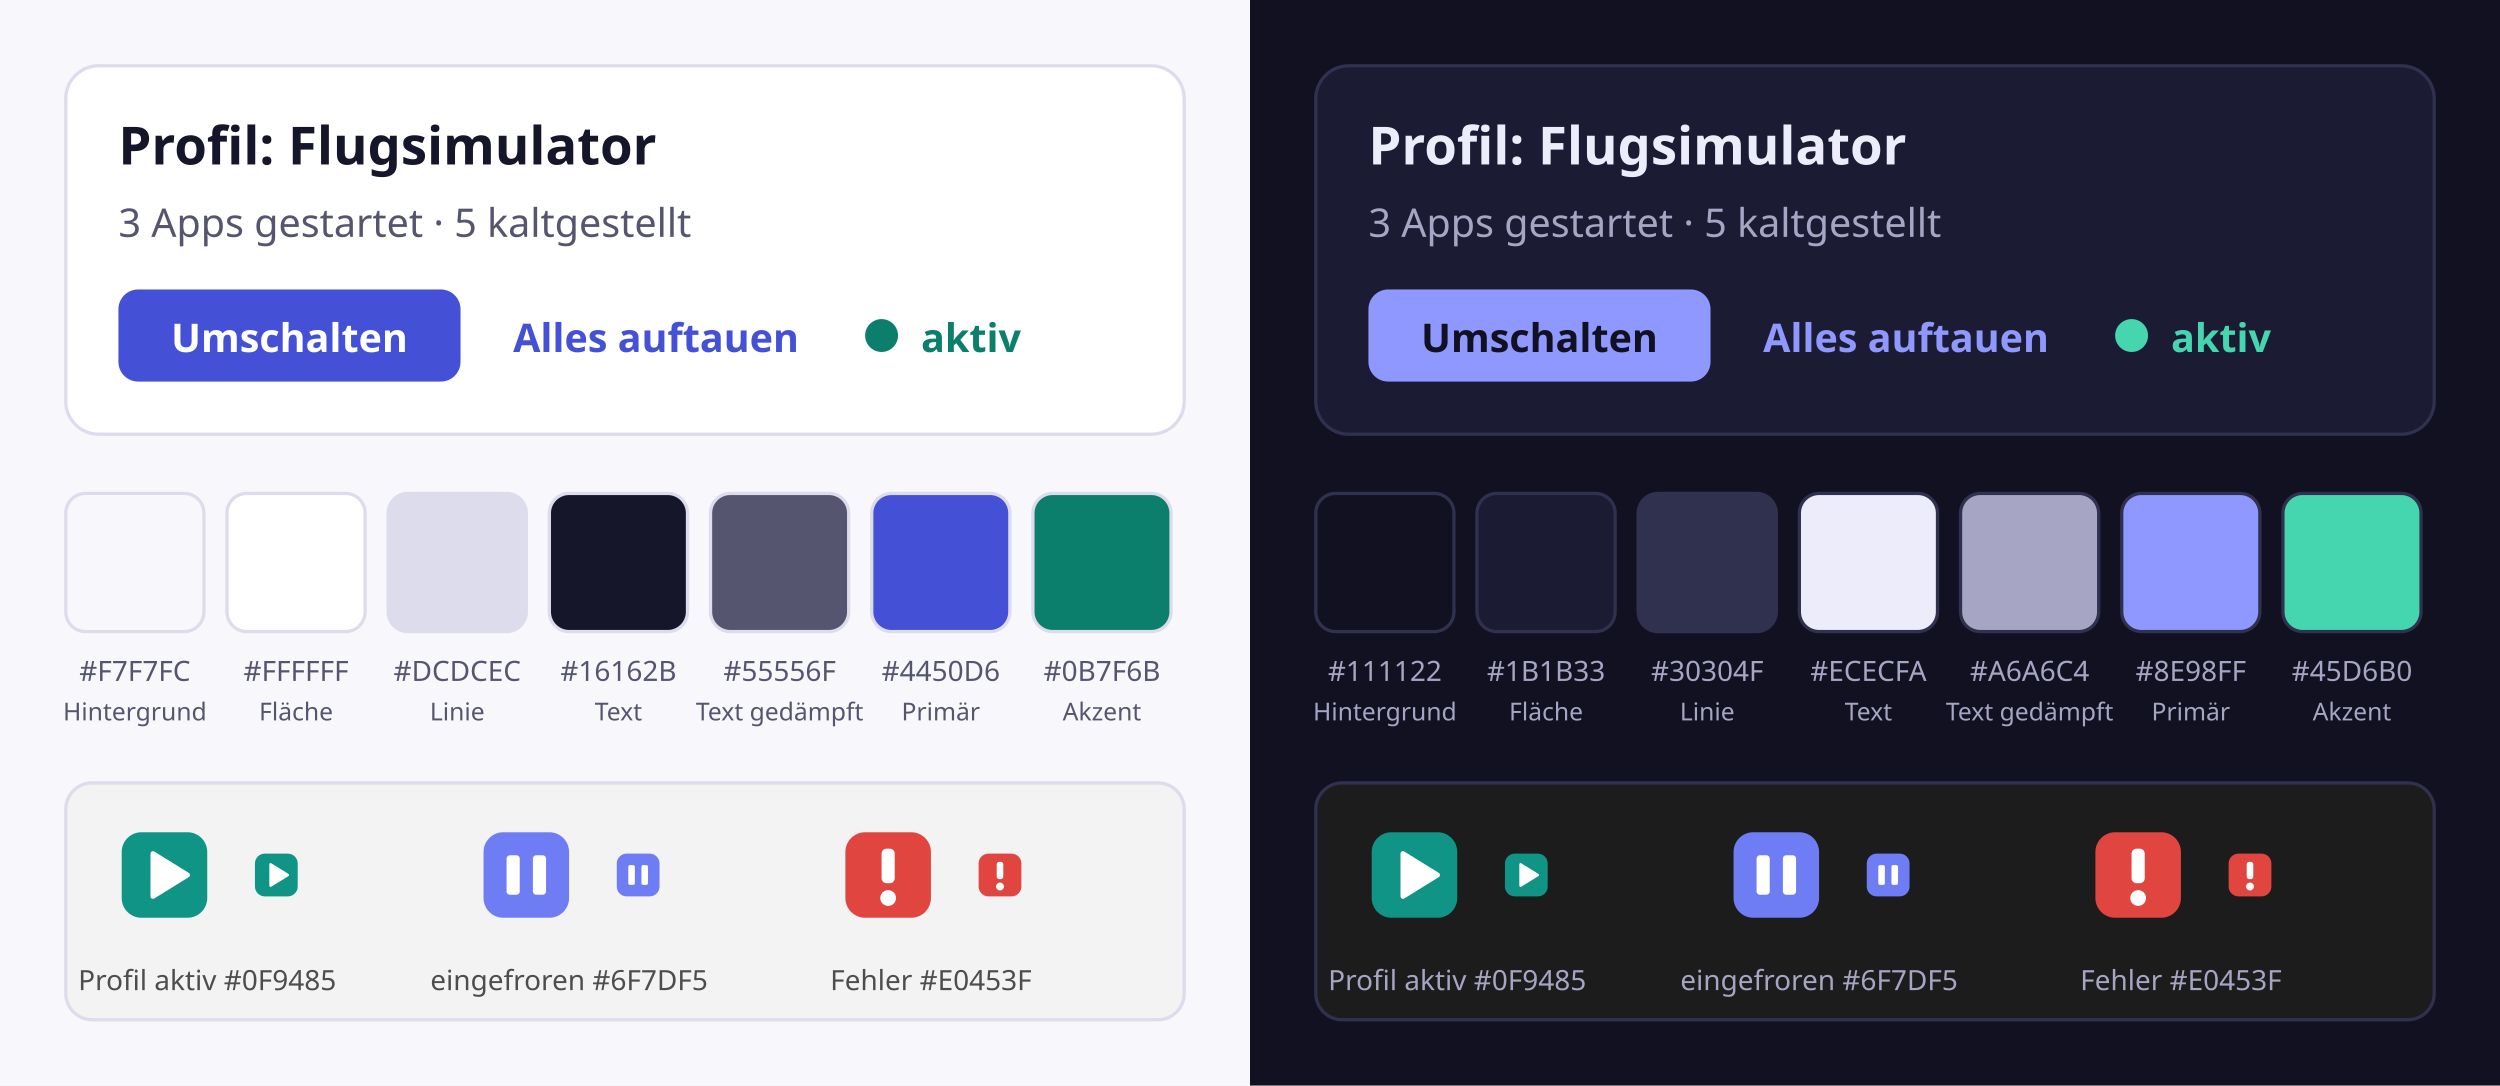
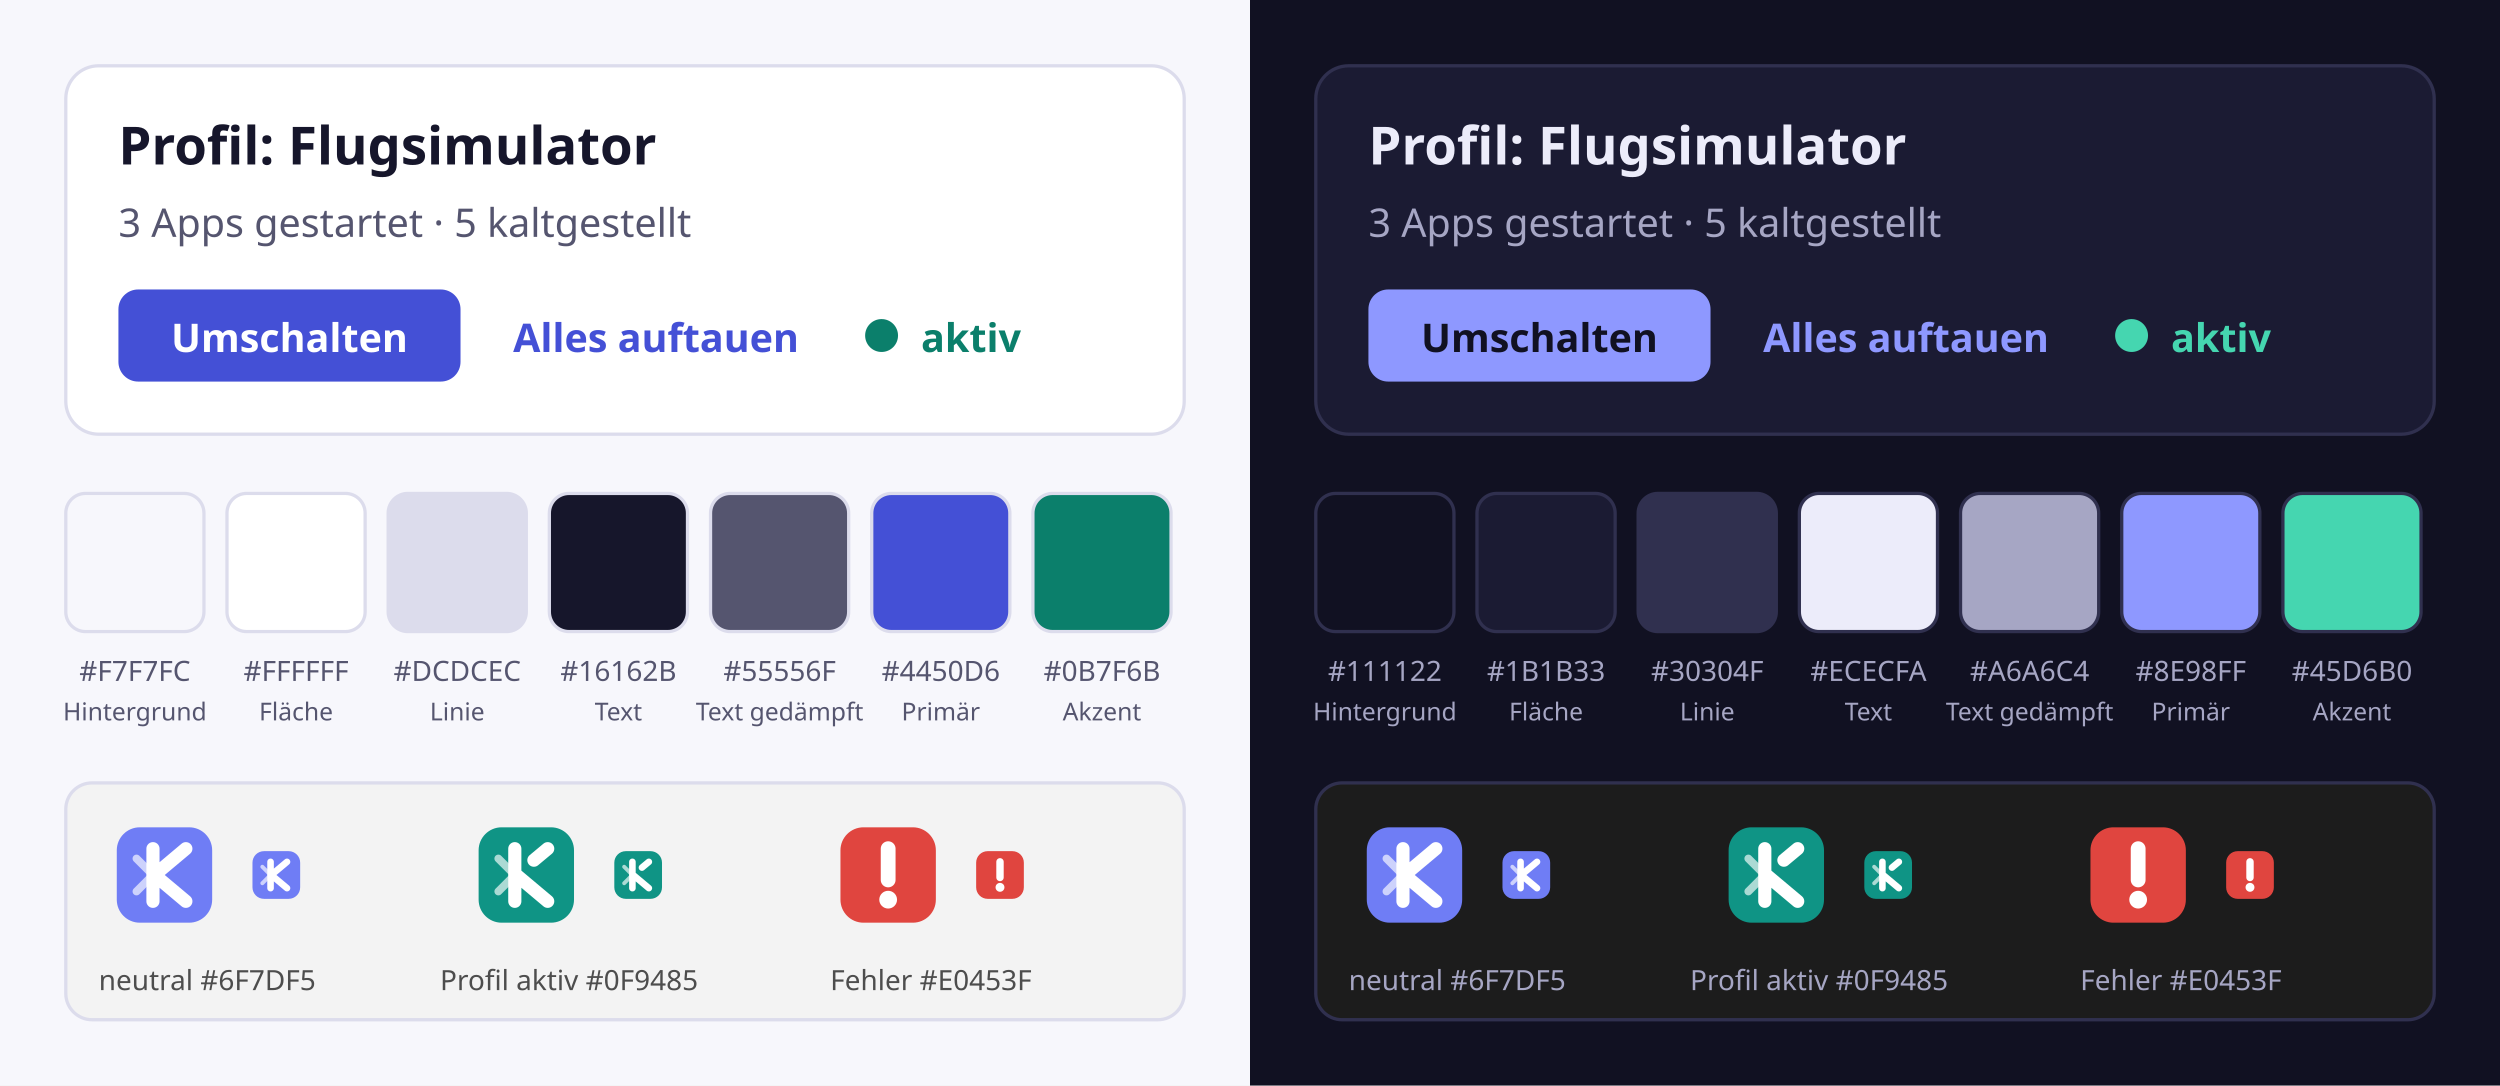
<svg xmlns="http://www.w3.org/2000/svg" viewBox="0 0 760 330" width="760" height="330">
  <rect x="0" y="0" width="380" height="330" fill="#F7F7FC" />
  <rect x="20" y="20" width="340" height="112" rx="10" fill="#FFFFFF" stroke="#DCDCEC" />
  <text x="36" y="50" font-family="Segoe UI, system-ui, -apple-system, sans-serif" font-size="16" font-weight="600" fill="#16162B" text-anchor="start">Profil: Flugsimulator</text>
  <text x="36" y="72" font-family="Segoe UI, system-ui, -apple-system, sans-serif" font-size="12" font-weight="400" fill="#55556F" text-anchor="start">3 Apps gestartet · 5 kaltgestellt</text>
  <rect x="36" y="88" width="104" height="28" rx="6" fill="#4450D6" />
  <text x="88" y="107" font-family="Segoe UI, system-ui, -apple-system, sans-serif" font-size="12" font-weight="600" fill="#FFFFFF" text-anchor="middle">Umschalten</text>
  <text x="156" y="107" font-family="Segoe UI, system-ui, -apple-system, sans-serif" font-size="12" font-weight="600" fill="#4450D6" text-anchor="start">Alles auftauen</text>
  <circle cx="268" cy="102" r="5" fill="#0B7F6B" />
  <text x="280" y="107" font-family="Segoe UI, system-ui, -apple-system, sans-serif" font-size="12" font-weight="600" fill="#0B7F6B" text-anchor="start">aktiv</text>
  <rect x="20" y="150" width="42" height="42" rx="6" fill="#F7F7FC" stroke="#DCDCEC" />
  <text x="41" y="207" font-family="Segoe UI, system-ui, -apple-system, sans-serif" font-size="8.5" font-weight="400" fill="#55556F" text-anchor="middle">#F7F7FC</text>
  <text x="41" y="219" font-family="Segoe UI, system-ui, -apple-system, sans-serif" font-size="7.5" font-weight="400" fill="#55556F" text-anchor="middle">Hintergrund</text>
  <rect x="69" y="150" width="42" height="42" rx="6" fill="#FFFFFF" stroke="#DCDCEC" />
  <text x="90" y="207" font-family="Segoe UI, system-ui, -apple-system, sans-serif" font-size="8.5" font-weight="400" fill="#55556F" text-anchor="middle">#FFFFFF</text>
  <text x="90" y="219" font-family="Segoe UI, system-ui, -apple-system, sans-serif" font-size="7.5" font-weight="400" fill="#55556F" text-anchor="middle">Fläche</text>
  <rect x="118" y="150" width="42" height="42" rx="6" fill="#DCDCEC" stroke="#DCDCEC" />
  <text x="139" y="207" font-family="Segoe UI, system-ui, -apple-system, sans-serif" font-size="8.5" font-weight="400" fill="#55556F" text-anchor="middle">#DCDCEC</text>
  <text x="139" y="219" font-family="Segoe UI, system-ui, -apple-system, sans-serif" font-size="7.5" font-weight="400" fill="#55556F" text-anchor="middle">Linie</text>
  <rect x="167" y="150" width="42" height="42" rx="6" fill="#16162B" stroke="#DCDCEC" />
  <text x="188" y="207" font-family="Segoe UI, system-ui, -apple-system, sans-serif" font-size="8.5" font-weight="400" fill="#55556F" text-anchor="middle">#16162B</text>
  <text x="188" y="219" font-family="Segoe UI, system-ui, -apple-system, sans-serif" font-size="7.5" font-weight="400" fill="#55556F" text-anchor="middle">Text</text>
  <rect x="216" y="150" width="42" height="42" rx="6" fill="#55556F" stroke="#DCDCEC" />
  <text x="237" y="207" font-family="Segoe UI, system-ui, -apple-system, sans-serif" font-size="8.5" font-weight="400" fill="#55556F" text-anchor="middle">#55556F</text>
  <text x="237" y="219" font-family="Segoe UI, system-ui, -apple-system, sans-serif" font-size="7.5" font-weight="400" fill="#55556F" text-anchor="middle">Text gedämpft</text>
  <rect x="265" y="150" width="42" height="42" rx="6" fill="#4450D6" stroke="#DCDCEC" />
  <text x="286" y="207" font-family="Segoe UI, system-ui, -apple-system, sans-serif" font-size="8.5" font-weight="400" fill="#55556F" text-anchor="middle">#4450D6</text>
  <text x="286" y="219" font-family="Segoe UI, system-ui, -apple-system, sans-serif" font-size="7.5" font-weight="400" fill="#55556F" text-anchor="middle">Primär</text>
  <rect x="314" y="150" width="42" height="42" rx="6" fill="#0B7F6B" stroke="#DCDCEC" />
  <text x="335" y="207" font-family="Segoe UI, system-ui, -apple-system, sans-serif" font-size="8.5" font-weight="400" fill="#55556F" text-anchor="middle">#0B7F6B</text>
  <text x="335" y="219" font-family="Segoe UI, system-ui, -apple-system, sans-serif" font-size="7.5" font-weight="400" fill="#55556F" text-anchor="middle">Akzent</text>
  <rect x="20" y="238" width="340" height="72" rx="8" fill="#F3F3F3" stroke="#DCDCEC" />
  <svg x="34" y="250" width="32" height="32" viewBox="0 0 32 32">
-     <rect x="3" y="3" width="26" height="26" rx="6" fill="#0F9485" />
-     <path d="M12.5 9.5v13l10.5-6.5z" fill="#fff" stroke="#fff" stroke-width="1.5" stroke-linejoin="round" />
+     <rect x="1.5" y="1.5" width="29" height="29" rx="7" fill="#6F7DF5" />
+     <path d="M12.5 16 7.5 11M12.5 16 7.5 21" fill="none" stroke="#fff" stroke-linecap="round" stroke-width="2.4" opacity=".65" />
+     <path d="M12.5 8v16M12.5 16.4 22.5 8M12.5 15.6 22.5 24" fill="none" stroke="#fff" stroke-linecap="round" stroke-width="4" />
  </svg>
  <svg x="76" y="258" width="16" height="16" viewBox="0 0 32 32">
-     <rect x="3" y="3" width="26" height="26" rx="6" fill="#0F9485" />
-     <path d="M12.5 9.5v13l10.5-6.5z" fill="#fff" stroke="#fff" stroke-width="1.5" stroke-linejoin="round" />
+     <rect x="1.5" y="1.5" width="29" height="29" rx="7" fill="#6F7DF5" />
+     <path d="M12.5 16 7.5 11M12.5 16 7.5 21" fill="none" stroke="#fff" stroke-linecap="round" stroke-width="2.4" opacity=".65" />
+     <path d="M12.5 8v16M12.5 16.4 22.5 8M12.5 15.6 22.5 24" fill="none" stroke="#fff" stroke-linecap="round" stroke-width="4" />
  </svg>
-   <text x="63" y="301" font-family="Segoe UI, system-ui, -apple-system, sans-serif" font-size="8.5" font-weight="400" fill="#4D4D4D" text-anchor="middle">Profil aktiv #0F9485</text>
+   <text x="63" y="301" font-family="Segoe UI, system-ui, -apple-system, sans-serif" font-size="8.5" font-weight="400" fill="#4D4D4D" text-anchor="middle">neutral #6F7DF5</text>
  <svg x="144" y="250" width="32" height="32" viewBox="0 0 32 32">
-     <rect x="3" y="3" width="26" height="26" rx="6" fill="#6F7DF5" />
-     <rect x="10" y="10" width="4" height="12" rx="1" fill="#fff" />
-     <rect x="18" y="10" width="4" height="12" rx="1" fill="#fff" />
+     <rect x="1.5" y="1.5" width="29" height="29" rx="7" fill="#0F9485" />
+     <path d="M12.5 16 7.5 11M12.5 16 7.5 21" fill="none" stroke="#fff" stroke-linecap="round" stroke-width="2.4" opacity=".65" />
+     <path d="M12.5 8v16M12.5 15.6 22.5 24M18.3 11.5 22.5 8" fill="none" stroke="#fff" stroke-linecap="round" stroke-width="4" />
  </svg>
  <svg x="186" y="258" width="16" height="16" viewBox="0 0 32 32">
-     <rect x="3" y="3" width="26" height="26" rx="6" fill="#6F7DF5" />
-     <rect x="10" y="10" width="4" height="12" rx="1" fill="#fff" />
-     <rect x="18" y="10" width="4" height="12" rx="1" fill="#fff" />
+     <rect x="1.5" y="1.5" width="29" height="29" rx="7" fill="#0F9485" />
+     <path d="M12.5 16 7.5 11M12.5 16 7.5 21" fill="none" stroke="#fff" stroke-linecap="round" stroke-width="2.4" opacity=".65" />
+     <path d="M12.5 8v16M12.5 15.6 22.5 24M18.3 11.5 22.5 8" fill="none" stroke="#fff" stroke-linecap="round" stroke-width="4" />
  </svg>
-   <text x="173" y="301" font-family="Segoe UI, system-ui, -apple-system, sans-serif" font-size="8.5" font-weight="400" fill="#4D4D4D" text-anchor="middle">eingefroren #6F7DF5</text>
+   <text x="173" y="301" font-family="Segoe UI, system-ui, -apple-system, sans-serif" font-size="8.5" font-weight="400" fill="#4D4D4D" text-anchor="middle">Profil aktiv #0F9485</text>
  <svg x="254" y="250" width="32" height="32" viewBox="0 0 32 32">
-     <rect x="3" y="3" width="26" height="26" rx="6" fill="#E0453F" />
-     <rect x="14" y="8" width="4" height="10.5" rx="1.5" fill="#fff" />
-     <circle cx="16" cy="23" r="2.4" fill="#fff" />
+     <rect x="1.5" y="1.5" width="29" height="29" rx="7" fill="#E0453F" />
+     <path d="M16 8v9.5" fill="none" stroke="#fff" stroke-width="4.5" stroke-linecap="round" />
+     <circle cx="16" cy="23.5" r="2.7" fill="#fff" />
  </svg>
  <svg x="296" y="258" width="16" height="16" viewBox="0 0 32 32">
-     <rect x="3" y="3" width="26" height="26" rx="6" fill="#E0453F" />
-     <rect x="14" y="8" width="4" height="10.5" rx="1.5" fill="#fff" />
-     <circle cx="16" cy="23" r="2.4" fill="#fff" />
+     <rect x="1.5" y="1.5" width="29" height="29" rx="7" fill="#E0453F" />
+     <path d="M16 8v9.5" fill="none" stroke="#fff" stroke-width="4.5" stroke-linecap="round" />
+     <circle cx="16" cy="23.5" r="2.7" fill="#fff" />
  </svg>
  <text x="283" y="301" font-family="Segoe UI, system-ui, -apple-system, sans-serif" font-size="8.5" font-weight="400" fill="#4D4D4D" text-anchor="middle">Fehler #E0453F</text>
  <rect x="380" y="0" width="380" height="330" fill="#111122" />
  <rect x="400" y="20" width="340" height="112" rx="10" fill="#1B1B33" stroke="#30304F" />
  <text x="416" y="50" font-family="Segoe UI, system-ui, -apple-system, sans-serif" font-size="16" font-weight="600" fill="#ECECFA" text-anchor="start">Profil: Flugsimulator</text>
  <text x="416" y="72" font-family="Segoe UI, system-ui, -apple-system, sans-serif" font-size="12" font-weight="400" fill="#A6A6C4" text-anchor="start">3 Apps gestartet · 5 kaltgestellt</text>
  <rect x="416" y="88" width="104" height="28" rx="6" fill="#8E98FF" />
  <text x="468" y="107" font-family="Segoe UI, system-ui, -apple-system, sans-serif" font-size="12" font-weight="600" fill="#111122" text-anchor="middle">Umschalten</text>
  <text x="536" y="107" font-family="Segoe UI, system-ui, -apple-system, sans-serif" font-size="12" font-weight="600" fill="#8E98FF" text-anchor="start">Alles auftauen</text>
  <circle cx="648" cy="102" r="5" fill="#45D6B0" />
  <text x="660" y="107" font-family="Segoe UI, system-ui, -apple-system, sans-serif" font-size="12" font-weight="600" fill="#45D6B0" text-anchor="start">aktiv</text>
  <rect x="400" y="150" width="42" height="42" rx="6" fill="#111122" stroke="#30304F" />
  <text x="421" y="207" font-family="Segoe UI, system-ui, -apple-system, sans-serif" font-size="8.5" font-weight="400" fill="#A6A6C4" text-anchor="middle">#111122</text>
  <text x="421" y="219" font-family="Segoe UI, system-ui, -apple-system, sans-serif" font-size="7.5" font-weight="400" fill="#A6A6C4" text-anchor="middle">Hintergrund</text>
  <rect x="449" y="150" width="42" height="42" rx="6" fill="#1B1B33" stroke="#30304F" />
  <text x="470" y="207" font-family="Segoe UI, system-ui, -apple-system, sans-serif" font-size="8.5" font-weight="400" fill="#A6A6C4" text-anchor="middle">#1B1B33</text>
  <text x="470" y="219" font-family="Segoe UI, system-ui, -apple-system, sans-serif" font-size="7.5" font-weight="400" fill="#A6A6C4" text-anchor="middle">Fläche</text>
  <rect x="498" y="150" width="42" height="42" rx="6" fill="#30304F" stroke="#30304F" />
  <text x="519" y="207" font-family="Segoe UI, system-ui, -apple-system, sans-serif" font-size="8.5" font-weight="400" fill="#A6A6C4" text-anchor="middle">#30304F</text>
  <text x="519" y="219" font-family="Segoe UI, system-ui, -apple-system, sans-serif" font-size="7.5" font-weight="400" fill="#A6A6C4" text-anchor="middle">Linie</text>
  <rect x="547" y="150" width="42" height="42" rx="6" fill="#ECECFA" stroke="#30304F" />
  <text x="568" y="207" font-family="Segoe UI, system-ui, -apple-system, sans-serif" font-size="8.5" font-weight="400" fill="#A6A6C4" text-anchor="middle">#ECECFA</text>
  <text x="568" y="219" font-family="Segoe UI, system-ui, -apple-system, sans-serif" font-size="7.5" font-weight="400" fill="#A6A6C4" text-anchor="middle">Text</text>
  <rect x="596" y="150" width="42" height="42" rx="6" fill="#A6A6C4" stroke="#30304F" />
  <text x="617" y="207" font-family="Segoe UI, system-ui, -apple-system, sans-serif" font-size="8.5" font-weight="400" fill="#A6A6C4" text-anchor="middle">#A6A6C4</text>
  <text x="617" y="219" font-family="Segoe UI, system-ui, -apple-system, sans-serif" font-size="7.5" font-weight="400" fill="#A6A6C4" text-anchor="middle">Text gedämpft</text>
  <rect x="645" y="150" width="42" height="42" rx="6" fill="#8E98FF" stroke="#30304F" />
  <text x="666" y="207" font-family="Segoe UI, system-ui, -apple-system, sans-serif" font-size="8.5" font-weight="400" fill="#A6A6C4" text-anchor="middle">#8E98FF</text>
  <text x="666" y="219" font-family="Segoe UI, system-ui, -apple-system, sans-serif" font-size="7.5" font-weight="400" fill="#A6A6C4" text-anchor="middle">Primär</text>
  <rect x="694" y="150" width="42" height="42" rx="6" fill="#45D6B0" stroke="#30304F" />
  <text x="715" y="207" font-family="Segoe UI, system-ui, -apple-system, sans-serif" font-size="8.5" font-weight="400" fill="#A6A6C4" text-anchor="middle">#45D6B0</text>
  <text x="715" y="219" font-family="Segoe UI, system-ui, -apple-system, sans-serif" font-size="7.5" font-weight="400" fill="#A6A6C4" text-anchor="middle">Akzent</text>
  <rect x="400" y="238" width="340" height="72" rx="8" fill="#1C1C1C" stroke="#30304F" />
  <svg x="414" y="250" width="32" height="32" viewBox="0 0 32 32">
-     <rect x="3" y="3" width="26" height="26" rx="6" fill="#0F9485" />
-     <path d="M12.5 9.5v13l10.5-6.5z" fill="#fff" stroke="#fff" stroke-width="1.5" stroke-linejoin="round" />
+     <rect x="1.5" y="1.5" width="29" height="29" rx="7" fill="#6F7DF5" />
+     <path d="M12.5 16 7.5 11M12.5 16 7.5 21" fill="none" stroke="#fff" stroke-linecap="round" stroke-width="2.4" opacity=".65" />
+     <path d="M12.5 8v16M12.5 16.4 22.5 8M12.5 15.6 22.5 24" fill="none" stroke="#fff" stroke-linecap="round" stroke-width="4" />
  </svg>
  <svg x="456" y="258" width="16" height="16" viewBox="0 0 32 32">
-     <rect x="3" y="3" width="26" height="26" rx="6" fill="#0F9485" />
-     <path d="M12.5 9.5v13l10.5-6.5z" fill="#fff" stroke="#fff" stroke-width="1.5" stroke-linejoin="round" />
+     <rect x="1.5" y="1.5" width="29" height="29" rx="7" fill="#6F7DF5" />
+     <path d="M12.5 16 7.5 11M12.5 16 7.5 21" fill="none" stroke="#fff" stroke-linecap="round" stroke-width="2.4" opacity=".65" />
+     <path d="M12.5 8v16M12.5 16.4 22.5 8M12.5 15.6 22.5 24" fill="none" stroke="#fff" stroke-linecap="round" stroke-width="4" />
  </svg>
-   <text x="443" y="301" font-family="Segoe UI, system-ui, -apple-system, sans-serif" font-size="8.5" font-weight="400" fill="#A6A6C4" text-anchor="middle">Profil aktiv #0F9485</text>
+   <text x="443" y="301" font-family="Segoe UI, system-ui, -apple-system, sans-serif" font-size="8.5" font-weight="400" fill="#A6A6C4" text-anchor="middle">neutral #6F7DF5</text>
  <svg x="524" y="250" width="32" height="32" viewBox="0 0 32 32">
-     <rect x="3" y="3" width="26" height="26" rx="6" fill="#6F7DF5" />
-     <rect x="10" y="10" width="4" height="12" rx="1" fill="#fff" />
-     <rect x="18" y="10" width="4" height="12" rx="1" fill="#fff" />
+     <rect x="1.5" y="1.5" width="29" height="29" rx="7" fill="#0F9485" />
+     <path d="M12.5 16 7.5 11M12.5 16 7.5 21" fill="none" stroke="#fff" stroke-linecap="round" stroke-width="2.4" opacity=".65" />
+     <path d="M12.5 8v16M12.5 15.6 22.5 24M18.3 11.5 22.5 8" fill="none" stroke="#fff" stroke-linecap="round" stroke-width="4" />
  </svg>
  <svg x="566" y="258" width="16" height="16" viewBox="0 0 32 32">
-     <rect x="3" y="3" width="26" height="26" rx="6" fill="#6F7DF5" />
-     <rect x="10" y="10" width="4" height="12" rx="1" fill="#fff" />
-     <rect x="18" y="10" width="4" height="12" rx="1" fill="#fff" />
+     <rect x="1.5" y="1.5" width="29" height="29" rx="7" fill="#0F9485" />
+     <path d="M12.5 16 7.5 11M12.5 16 7.5 21" fill="none" stroke="#fff" stroke-linecap="round" stroke-width="2.4" opacity=".65" />
+     <path d="M12.5 8v16M12.5 15.6 22.5 24M18.3 11.5 22.5 8" fill="none" stroke="#fff" stroke-linecap="round" stroke-width="4" />
  </svg>
-   <text x="553" y="301" font-family="Segoe UI, system-ui, -apple-system, sans-serif" font-size="8.5" font-weight="400" fill="#A6A6C4" text-anchor="middle">eingefroren #6F7DF5</text>
+   <text x="553" y="301" font-family="Segoe UI, system-ui, -apple-system, sans-serif" font-size="8.5" font-weight="400" fill="#A6A6C4" text-anchor="middle">Profil aktiv #0F9485</text>
  <svg x="634" y="250" width="32" height="32" viewBox="0 0 32 32">
-     <rect x="3" y="3" width="26" height="26" rx="6" fill="#E0453F" />
-     <rect x="14" y="8" width="4" height="10.5" rx="1.5" fill="#fff" />
-     <circle cx="16" cy="23" r="2.4" fill="#fff" />
+     <rect x="1.5" y="1.5" width="29" height="29" rx="7" fill="#E0453F" />
+     <path d="M16 8v9.5" fill="none" stroke="#fff" stroke-width="4.5" stroke-linecap="round" />
+     <circle cx="16" cy="23.5" r="2.7" fill="#fff" />
  </svg>
  <svg x="676" y="258" width="16" height="16" viewBox="0 0 32 32">
-     <rect x="3" y="3" width="26" height="26" rx="6" fill="#E0453F" />
-     <rect x="14" y="8" width="4" height="10.5" rx="1.5" fill="#fff" />
-     <circle cx="16" cy="23" r="2.4" fill="#fff" />
+     <rect x="1.5" y="1.5" width="29" height="29" rx="7" fill="#E0453F" />
+     <path d="M16 8v9.5" fill="none" stroke="#fff" stroke-width="4.5" stroke-linecap="round" />
+     <circle cx="16" cy="23.5" r="2.7" fill="#fff" />
  </svg>
  <text x="663" y="301" font-family="Segoe UI, system-ui, -apple-system, sans-serif" font-size="8.5" font-weight="400" fill="#A6A6C4" text-anchor="middle">Fehler #E0453F</text>
</svg>
